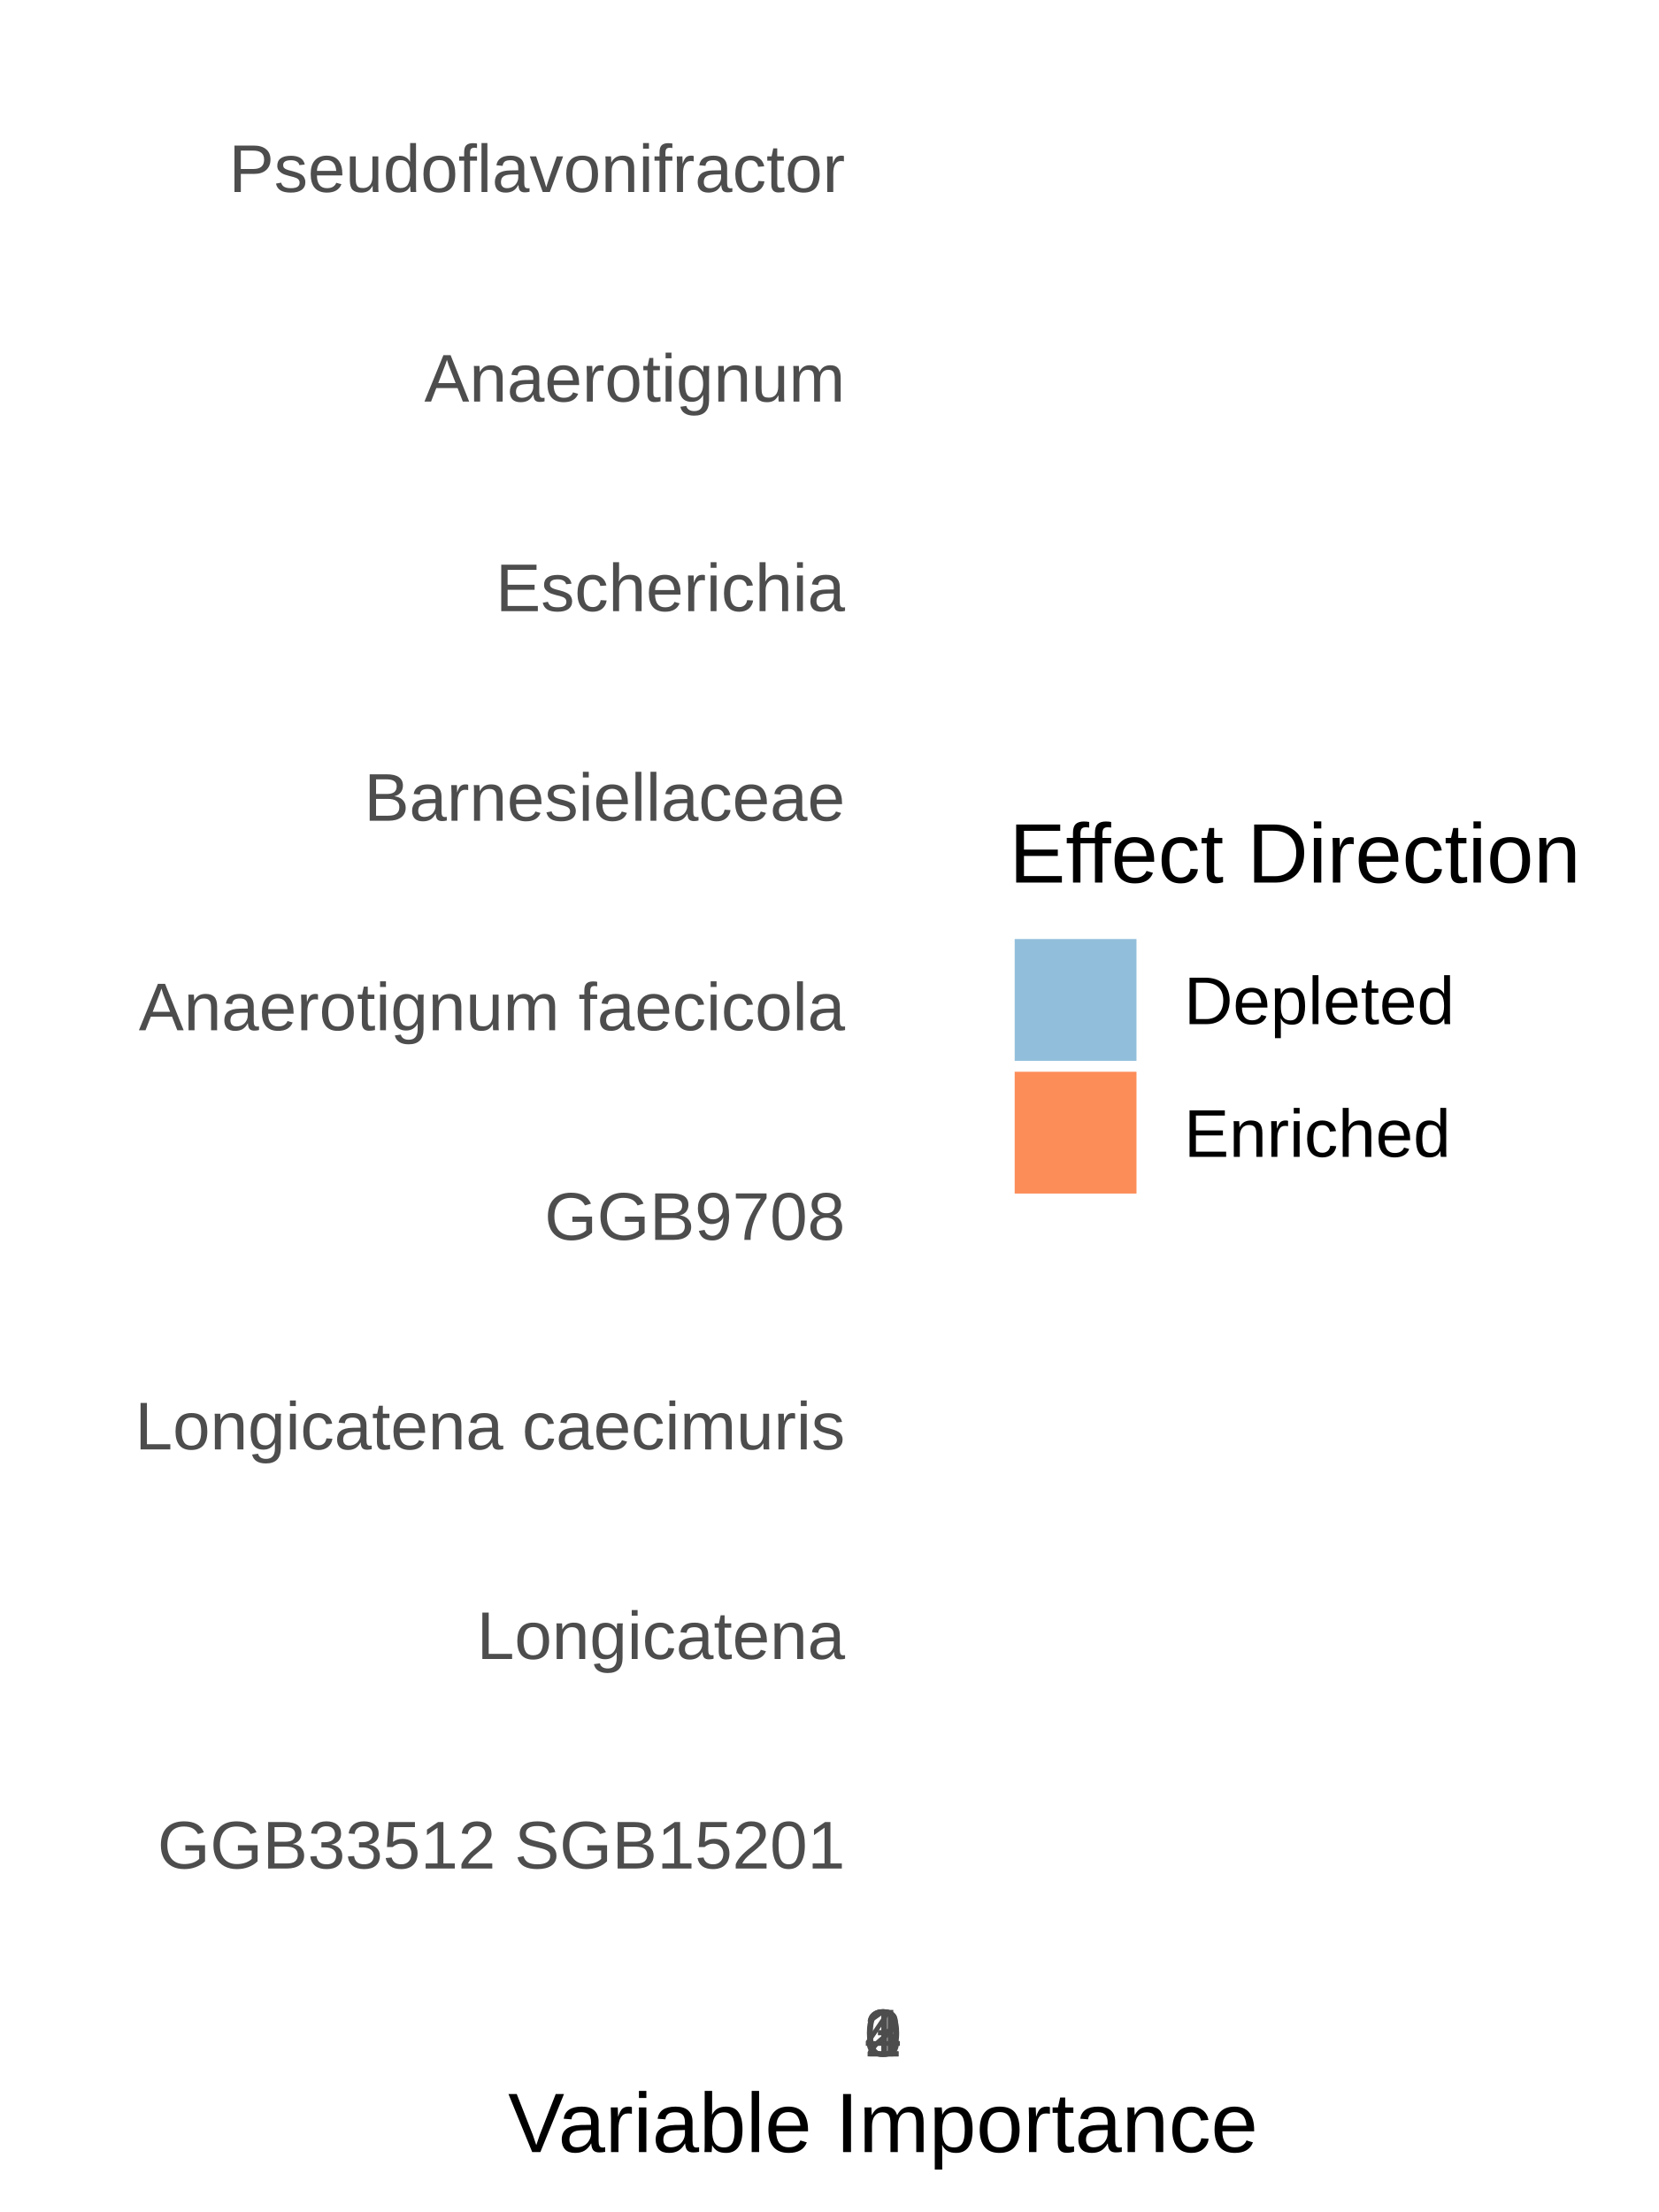
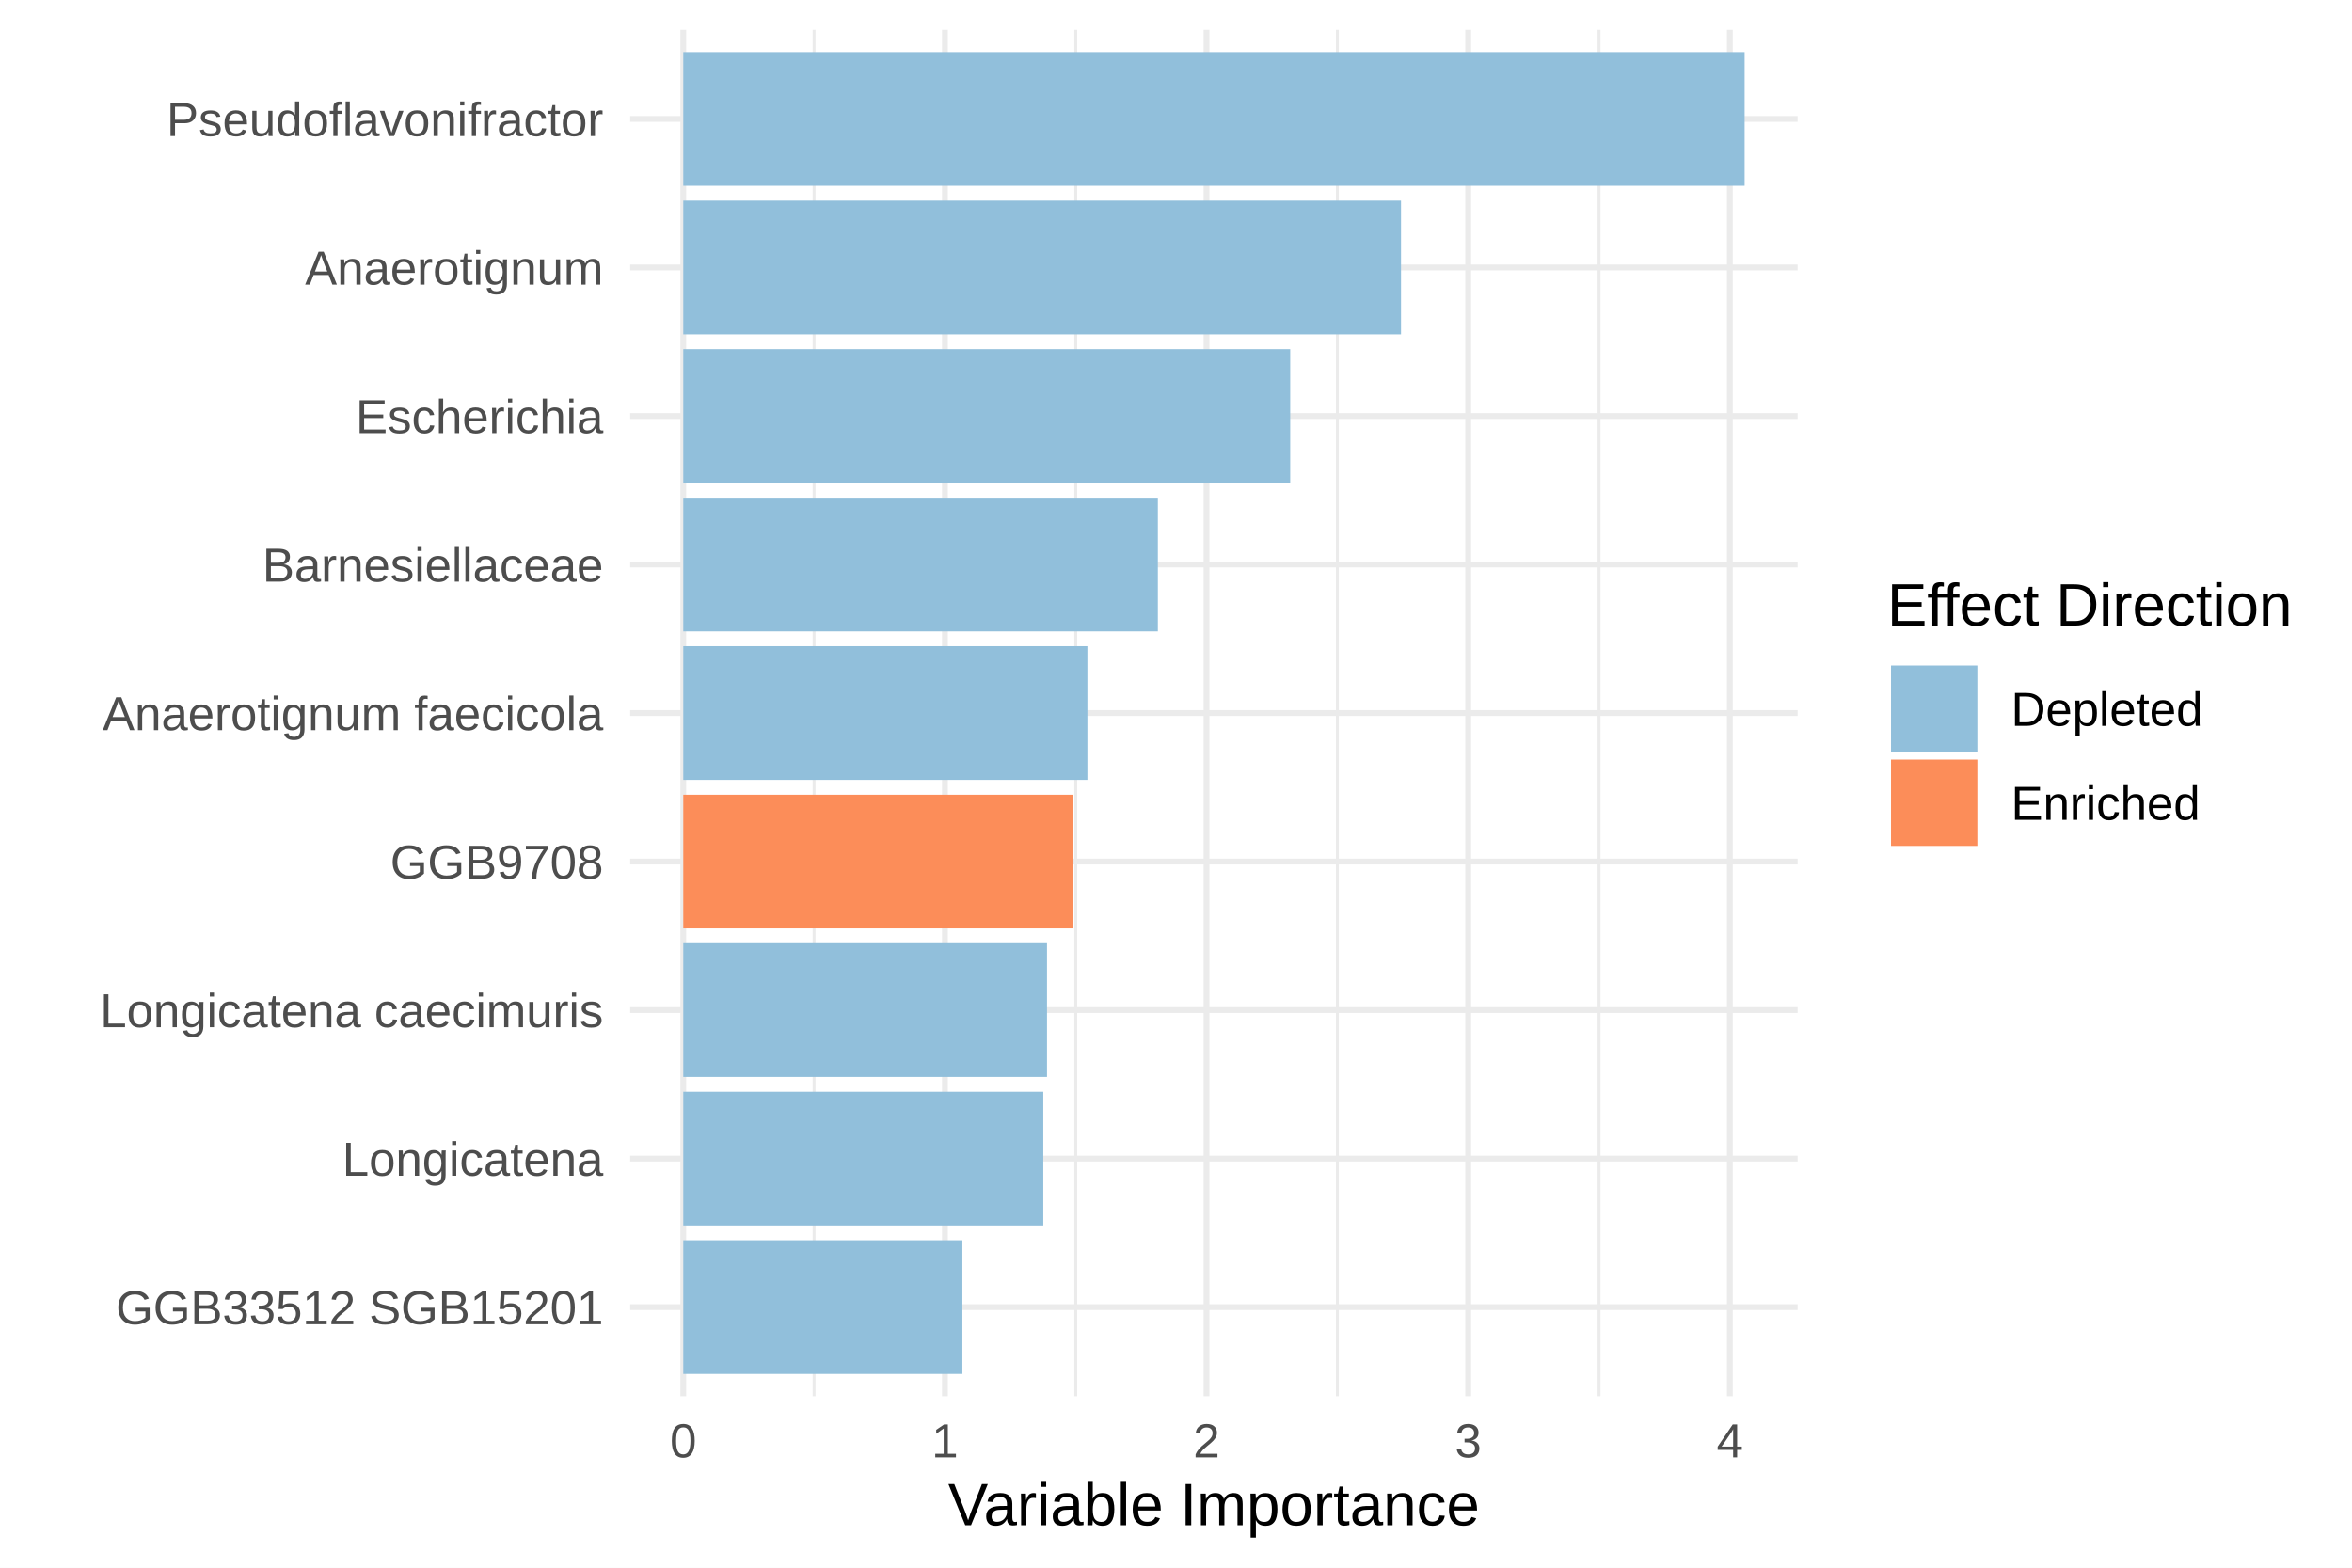
- <svg xmlns="http://www.w3.org/2000/svg" width="216.00pt" height="288.00pt" viewBox="0 0 216.00 288.00">
+ <svg xmlns="http://www.w3.org/2000/svg" width="432.00pt" height="288.00pt" viewBox="0 0 432.00 288.00">
  <g class="svglite">
    <defs>
      <style type="text/css">
    .svglite line, .svglite polyline, .svglite polygon, .svglite path, .svglite rect, .svglite circle {
      fill: none;
      stroke: #000000;
      stroke-linecap: round;
      stroke-linejoin: round;
      stroke-miterlimit: 10.00;
    }
    .svglite text {
      white-space: pre;
    }
    .svglite g.glyphgroup path {
      fill: inherit;
      stroke: none;
    }
  </style>
    </defs>
    <rect width="100%" height="100%" style="stroke: none; fill: #FFFFFF;" />
    <defs>
-       <clipPath id="cpMC4wMHwyMTYuMDB8MC4wMHwyODguMDA=">
-         <rect x="0.00" y="0.00" width="216.00" height="288.00" />
+       <clipPath id="cpMC4wMHw0MzIuMDB8MC4wMHwyODguMDA=">
+         <rect x="0.00" y="0.00" width="432.00" height="288.00" />
      </clipPath>
    </defs>
-     <g clip-path="url(#cpMC4wMHwyMTYuMDB8MC4wMHwyODguMDA=)">
-       <rect x="-0.79" y="0.00" width="217.57" height="288.00" style="stroke-width: 1.07; stroke: none; fill: #FFFFFF;" />
+     <g clip-path="url(#cpMC4wMHw0MzIuMDB8MC4wMHwyODguMDA=)">
+       <rect x="0.00" y="0.00" width="432.00" height="288.00" style="stroke-width: 1.07; stroke: none; fill: #FFFFFF;" />
    </g>
    <defs>
-       <clipPath id="cpMTE0Ljk3fDExNC45N3w1LjQ4fDI1Ni41MA==">
-         <rect x="114.97" y="5.48" width="0.00" height="251.02" />
+       <clipPath id="cpMTE1Ljc1fDMzMC4xOHw1LjQ4fDI1Ni41MA==">
+         <rect x="115.75" y="5.48" width="214.43" height="251.02" />
      </clipPath>
    </defs>
-     <g clip-path="url(#cpMTE0Ljk3fDExNC45N3w1LjQ4fDI1Ni41MA==)">
-       <polyline points="114.97,256.50 114.97,5.48 " style="stroke-width: 0.53; stroke: #EBEBEB; stroke-linecap: butt;" />
-       <polyline points="114.97,256.50 114.97,5.48 " style="stroke-width: 0.53; stroke: #EBEBEB; stroke-linecap: butt;" />
-       <polyline points="114.97,256.50 114.97,5.48 " style="stroke-width: 0.53; stroke: #EBEBEB; stroke-linecap: butt;" />
-       <polyline points="114.97,256.50 114.97,5.48 " style="stroke-width: 0.53; stroke: #EBEBEB; stroke-linecap: butt;" />
-       <polyline points="114.97,240.13 114.97,240.13 " style="stroke-width: 1.07; stroke: #EBEBEB; stroke-linecap: butt;" />
-       <polyline points="114.97,212.85 114.97,212.85 " style="stroke-width: 1.07; stroke: #EBEBEB; stroke-linecap: butt;" />
-       <polyline points="114.97,185.56 114.97,185.56 " style="stroke-width: 1.07; stroke: #EBEBEB; stroke-linecap: butt;" />
-       <polyline points="114.97,158.28 114.97,158.28 " style="stroke-width: 1.07; stroke: #EBEBEB; stroke-linecap: butt;" />
-       <polyline points="114.97,130.99 114.97,130.99 " style="stroke-width: 1.07; stroke: #EBEBEB; stroke-linecap: butt;" />
-       <polyline points="114.97,103.71 114.97,103.71 " style="stroke-width: 1.07; stroke: #EBEBEB; stroke-linecap: butt;" />
-       <polyline points="114.97,76.42 114.97,76.42 " style="stroke-width: 1.07; stroke: #EBEBEB; stroke-linecap: butt;" />
-       <polyline points="114.97,49.14 114.97,49.14 " style="stroke-width: 1.07; stroke: #EBEBEB; stroke-linecap: butt;" />
-       <polyline points="114.97,21.85 114.97,21.85 " style="stroke-width: 1.07; stroke: #EBEBEB; stroke-linecap: butt;" />
-       <polyline points="114.97,256.50 114.97,5.48 " style="stroke-width: 1.07; stroke: #EBEBEB; stroke-linecap: butt;" />
-       <polyline points="114.97,256.50 114.97,5.48 " style="stroke-width: 1.07; stroke: #EBEBEB; stroke-linecap: butt;" />
-       <polyline points="114.97,256.50 114.97,5.48 " style="stroke-width: 1.07; stroke: #EBEBEB; stroke-linecap: butt;" />
-       <polyline points="114.97,256.50 114.97,5.48 " style="stroke-width: 1.07; stroke: #EBEBEB; stroke-linecap: butt;" />
-       <polyline points="114.97,256.50 114.97,5.48 " style="stroke-width: 1.07; stroke: #EBEBEB; stroke-linecap: butt;" />
-       <rect x="114.97" y="9.57" width="0.00" height="24.56" style="stroke-width: 1.07; stroke: none; stroke-linecap: butt; stroke-linejoin: miter; fill: #91BFDB;" />
-       <rect x="114.97" y="36.86" width="0.00" height="24.56" style="stroke-width: 1.07; stroke: none; stroke-linecap: butt; stroke-linejoin: miter; fill: #91BFDB;" />
-       <rect x="114.97" y="64.14" width="0.00" height="24.56" style="stroke-width: 1.07; stroke: none; stroke-linecap: butt; stroke-linejoin: miter; fill: #91BFDB;" />
-       <rect x="114.97" y="91.43" width="0.00" height="24.56" style="stroke-width: 1.07; stroke: none; stroke-linecap: butt; stroke-linejoin: miter; fill: #91BFDB;" />
-       <rect x="114.97" y="118.71" width="0.00" height="24.56" style="stroke-width: 1.07; stroke: none; stroke-linecap: butt; stroke-linejoin: miter; fill: #91BFDB;" />
-       <rect x="114.97" y="146.00" width="0.00" height="24.56" style="stroke-width: 1.07; stroke: none; stroke-linecap: butt; stroke-linejoin: miter; fill: #FC8D59;" />
-       <rect x="114.97" y="173.28" width="0.00" height="24.56" style="stroke-width: 1.07; stroke: none; stroke-linecap: butt; stroke-linejoin: miter; fill: #91BFDB;" />
-       <rect x="114.97" y="200.57" width="0.00" height="24.56" style="stroke-width: 1.07; stroke: none; stroke-linecap: butt; stroke-linejoin: miter; fill: #91BFDB;" />
-       <rect x="114.97" y="227.85" width="0.00" height="24.56" style="stroke-width: 1.07; stroke: none; stroke-linecap: butt; stroke-linejoin: miter; fill: #91BFDB;" />
+     <g clip-path="url(#cpMTE1Ljc1fDMzMC4xOHw1LjQ4fDI1Ni41MA==)">
+       <polyline points="149.53,256.50 149.53,5.48 " style="stroke-width: 0.53; stroke: #EBEBEB; stroke-linecap: butt;" />
+       <polyline points="197.59,256.50 197.59,5.48 " style="stroke-width: 0.53; stroke: #EBEBEB; stroke-linecap: butt;" />
+       <polyline points="245.64,256.50 245.64,5.48 " style="stroke-width: 0.53; stroke: #EBEBEB; stroke-linecap: butt;" />
+       <polyline points="293.70,256.50 293.70,5.48 " style="stroke-width: 0.53; stroke: #EBEBEB; stroke-linecap: butt;" />
+       <polyline points="115.75,240.13 330.18,240.13 " style="stroke-width: 1.07; stroke: #EBEBEB; stroke-linecap: butt;" />
+       <polyline points="115.75,212.85 330.18,212.85 " style="stroke-width: 1.07; stroke: #EBEBEB; stroke-linecap: butt;" />
+       <polyline points="115.75,185.56 330.18,185.56 " style="stroke-width: 1.07; stroke: #EBEBEB; stroke-linecap: butt;" />
+       <polyline points="115.75,158.28 330.18,158.28 " style="stroke-width: 1.07; stroke: #EBEBEB; stroke-linecap: butt;" />
+       <polyline points="115.75,130.99 330.18,130.99 " style="stroke-width: 1.07; stroke: #EBEBEB; stroke-linecap: butt;" />
+       <polyline points="115.75,103.71 330.18,103.71 " style="stroke-width: 1.07; stroke: #EBEBEB; stroke-linecap: butt;" />
+       <polyline points="115.75,76.42 330.18,76.42 " style="stroke-width: 1.07; stroke: #EBEBEB; stroke-linecap: butt;" />
+       <polyline points="115.75,49.14 330.18,49.14 " style="stroke-width: 1.07; stroke: #EBEBEB; stroke-linecap: butt;" />
+       <polyline points="115.75,21.85 330.18,21.85 " style="stroke-width: 1.07; stroke: #EBEBEB; stroke-linecap: butt;" />
+       <polyline points="125.50,256.50 125.50,5.48 " style="stroke-width: 1.07; stroke: #EBEBEB; stroke-linecap: butt;" />
+       <polyline points="173.56,256.50 173.56,5.48 " style="stroke-width: 1.07; stroke: #EBEBEB; stroke-linecap: butt;" />
+       <polyline points="221.61,256.50 221.61,5.48 " style="stroke-width: 1.07; stroke: #EBEBEB; stroke-linecap: butt;" />
+       <polyline points="269.67,256.50 269.67,5.48 " style="stroke-width: 1.07; stroke: #EBEBEB; stroke-linecap: butt;" />
+       <polyline points="317.73,256.50 317.73,5.48 " style="stroke-width: 1.07; stroke: #EBEBEB; stroke-linecap: butt;" />
+       <rect x="125.50" y="9.57" width="194.94" height="24.56" style="stroke-width: 1.07; stroke: none; stroke-linecap: butt; stroke-linejoin: miter; fill: #91BFDB;" />
+       <rect x="125.50" y="36.86" width="131.83" height="24.56" style="stroke-width: 1.07; stroke: none; stroke-linecap: butt; stroke-linejoin: miter; fill: #91BFDB;" />
+       <rect x="125.50" y="64.14" width="111.48" height="24.56" style="stroke-width: 1.07; stroke: none; stroke-linecap: butt; stroke-linejoin: miter; fill: #91BFDB;" />
+       <rect x="125.50" y="91.43" width="87.17" height="24.56" style="stroke-width: 1.07; stroke: none; stroke-linecap: butt; stroke-linejoin: miter; fill: #91BFDB;" />
+       <rect x="125.50" y="118.71" width="74.23" height="24.56" style="stroke-width: 1.07; stroke: none; stroke-linecap: butt; stroke-linejoin: miter; fill: #91BFDB;" />
+       <rect x="125.50" y="146.00" width="71.60" height="24.56" style="stroke-width: 1.07; stroke: none; stroke-linecap: butt; stroke-linejoin: miter; fill: #FC8D59;" />
+       <rect x="125.50" y="173.28" width="66.81" height="24.56" style="stroke-width: 1.07; stroke: none; stroke-linecap: butt; stroke-linejoin: miter; fill: #91BFDB;" />
+       <rect x="125.50" y="200.57" width="66.13" height="24.56" style="stroke-width: 1.07; stroke: none; stroke-linecap: butt; stroke-linejoin: miter; fill: #91BFDB;" />
+       <rect x="125.50" y="227.85" width="51.27" height="24.56" style="stroke-width: 1.07; stroke: none; stroke-linecap: butt; stroke-linejoin: miter; fill: #91BFDB;" />
    </g>
-     <g clip-path="url(#cpMC4wMHwyMTYuMDB8MC4wMHwyODguMDA=)">
-       <text x="110.03" y="243.28" text-anchor="end" style="font-size: 8.80px;fill: #4D4D4D; font-family: &quot;Arial&quot;;" textLength="89.50px" lengthAdjust="spacingAndGlyphs">GGB33512 SGB15201</text>
-       <text x="110.03" y="216.00" text-anchor="end" style="font-size: 8.80px;fill: #4D4D4D; font-family: &quot;Arial&quot;;" textLength="47.92px" lengthAdjust="spacingAndGlyphs">Longicatena</text>
-       <text x="110.03" y="188.71" text-anchor="end" style="font-size: 8.80px;fill: #4D4D4D; font-family: &quot;Arial&quot;;" textLength="92.41px" lengthAdjust="spacingAndGlyphs">Longicatena caecimuris</text>
-       <text x="110.03" y="161.43" text-anchor="end" style="font-size: 8.80px;fill: #4D4D4D; font-family: &quot;Arial&quot;;" textLength="39.12px" lengthAdjust="spacingAndGlyphs">GGB9708</text>
-       <text x="110.03" y="134.14" text-anchor="end" style="font-size: 8.80px;fill: #4D4D4D; font-family: &quot;Arial&quot;;" textLength="91.91px" lengthAdjust="spacingAndGlyphs">Anaerotignum faecicola</text>
-       <text x="110.03" y="106.86" text-anchor="end" style="font-size: 8.80px;fill: #4D4D4D; font-family: &quot;Arial&quot;;" textLength="62.59px" lengthAdjust="spacingAndGlyphs">Barnesiellaceae</text>
-       <text x="110.03" y="79.57" text-anchor="end" style="font-size: 8.80px;fill: #4D4D4D; font-family: &quot;Arial&quot;;" textLength="45.48px" lengthAdjust="spacingAndGlyphs">Escherichia</text>
-       <text x="110.03" y="52.29" text-anchor="end" style="font-size: 8.80px;fill: #4D4D4D; font-family: &quot;Arial&quot;;" textLength="54.75px" lengthAdjust="spacingAndGlyphs">Anaerotignum</text>
-       <text x="110.03" y="25.00" text-anchor="end" style="font-size: 8.80px;fill: #4D4D4D; font-family: &quot;Arial&quot;;" textLength="80.17px" lengthAdjust="spacingAndGlyphs">Pseudoflavonifractor</text>
-       <text x="114.97" y="267.74" text-anchor="middle" style="font-size: 8.80px;fill: #4D4D4D; font-family: &quot;Arial&quot;;" textLength="4.89px" lengthAdjust="spacingAndGlyphs">0</text>
-       <text x="114.97" y="267.74" text-anchor="middle" style="font-size: 8.80px;fill: #4D4D4D; font-family: &quot;Arial&quot;;" textLength="4.89px" lengthAdjust="spacingAndGlyphs">1</text>
-       <text x="114.97" y="267.74" text-anchor="middle" style="font-size: 8.80px;fill: #4D4D4D; font-family: &quot;Arial&quot;;" textLength="4.89px" lengthAdjust="spacingAndGlyphs">2</text>
-       <text x="114.97" y="267.74" text-anchor="middle" style="font-size: 8.80px;fill: #4D4D4D; font-family: &quot;Arial&quot;;" textLength="4.89px" lengthAdjust="spacingAndGlyphs">3</text>
-       <text x="114.97" y="267.74" text-anchor="middle" style="font-size: 8.80px;fill: #4D4D4D; font-family: &quot;Arial&quot;;" textLength="4.89px" lengthAdjust="spacingAndGlyphs">4</text>
-       <text x="114.97" y="280.20" text-anchor="middle" style="font-size: 11.00px; font-family: &quot;Arial&quot;;" textLength="97.69px" lengthAdjust="spacingAndGlyphs">Variable Importance</text>
-       <text x="131.40" y="114.91" style="font-size: 11.00px; font-family: &quot;Arial&quot;;" textLength="74.42px" lengthAdjust="spacingAndGlyphs">Effect Direction</text>
-       <rect x="132.11" y="122.26" width="15.86" height="15.86" style="stroke-width: 1.07; stroke: none; stroke-linecap: butt; stroke-linejoin: miter; fill: #91BFDB;" />
-       <rect x="132.11" y="139.54" width="15.86" height="15.86" style="stroke-width: 1.07; stroke: none; stroke-linecap: butt; stroke-linejoin: miter; fill: #FC8D59;" />
-       <text x="154.16" y="133.34" style="font-size: 8.80px; font-family: &quot;Arial&quot;;" textLength="35.20px" lengthAdjust="spacingAndGlyphs">Depleted</text>
-       <text x="154.16" y="150.62" style="font-size: 8.80px; font-family: &quot;Arial&quot;;" textLength="34.72px" lengthAdjust="spacingAndGlyphs">Enriched</text>
+     <g clip-path="url(#cpMC4wMHw0MzIuMDB8MC4wMHwyODguMDA=)">
+       <text x="110.82" y="243.28" text-anchor="end" style="font-size: 8.80px;fill: #4D4D4D; font-family: &quot;Arial&quot;;" textLength="89.50px" lengthAdjust="spacingAndGlyphs">GGB33512 SGB15201</text>
+       <text x="110.82" y="216.00" text-anchor="end" style="font-size: 8.80px;fill: #4D4D4D; font-family: &quot;Arial&quot;;" textLength="47.92px" lengthAdjust="spacingAndGlyphs">Longicatena</text>
+       <text x="110.82" y="188.71" text-anchor="end" style="font-size: 8.80px;fill: #4D4D4D; font-family: &quot;Arial&quot;;" textLength="92.41px" lengthAdjust="spacingAndGlyphs">Longicatena caecimuris</text>
+       <text x="110.82" y="161.43" text-anchor="end" style="font-size: 8.80px;fill: #4D4D4D; font-family: &quot;Arial&quot;;" textLength="39.12px" lengthAdjust="spacingAndGlyphs">GGB9708</text>
+       <text x="110.82" y="134.14" text-anchor="end" style="font-size: 8.80px;fill: #4D4D4D; font-family: &quot;Arial&quot;;" textLength="91.91px" lengthAdjust="spacingAndGlyphs">Anaerotignum faecicola</text>
+       <text x="110.82" y="106.86" text-anchor="end" style="font-size: 8.80px;fill: #4D4D4D; font-family: &quot;Arial&quot;;" textLength="62.59px" lengthAdjust="spacingAndGlyphs">Barnesiellaceae</text>
+       <text x="110.82" y="79.57" text-anchor="end" style="font-size: 8.80px;fill: #4D4D4D; font-family: &quot;Arial&quot;;" textLength="45.48px" lengthAdjust="spacingAndGlyphs">Escherichia</text>
+       <text x="110.82" y="52.29" text-anchor="end" style="font-size: 8.80px;fill: #4D4D4D; font-family: &quot;Arial&quot;;" textLength="54.75px" lengthAdjust="spacingAndGlyphs">Anaerotignum</text>
+       <text x="110.82" y="25.00" text-anchor="end" style="font-size: 8.80px;fill: #4D4D4D; font-family: &quot;Arial&quot;;" textLength="80.17px" lengthAdjust="spacingAndGlyphs">Pseudoflavonifractor</text>
+       <text x="125.50" y="267.74" text-anchor="middle" style="font-size: 8.80px;fill: #4D4D4D; font-family: &quot;Arial&quot;;" textLength="4.89px" lengthAdjust="spacingAndGlyphs">0</text>
+       <text x="173.56" y="267.74" text-anchor="middle" style="font-size: 8.80px;fill: #4D4D4D; font-family: &quot;Arial&quot;;" textLength="4.89px" lengthAdjust="spacingAndGlyphs">1</text>
+       <text x="221.61" y="267.74" text-anchor="middle" style="font-size: 8.80px;fill: #4D4D4D; font-family: &quot;Arial&quot;;" textLength="4.89px" lengthAdjust="spacingAndGlyphs">2</text>
+       <text x="269.67" y="267.74" text-anchor="middle" style="font-size: 8.80px;fill: #4D4D4D; font-family: &quot;Arial&quot;;" textLength="4.89px" lengthAdjust="spacingAndGlyphs">3</text>
+       <text x="317.73" y="267.74" text-anchor="middle" style="font-size: 8.80px;fill: #4D4D4D; font-family: &quot;Arial&quot;;" textLength="4.89px" lengthAdjust="spacingAndGlyphs">4</text>
+       <text x="222.97" y="280.20" text-anchor="middle" style="font-size: 11.00px; font-family: &quot;Arial&quot;;" textLength="97.69px" lengthAdjust="spacingAndGlyphs">Variable Importance</text>
+       <text x="346.62" y="114.91" style="font-size: 11.00px; font-family: &quot;Arial&quot;;" textLength="74.42px" lengthAdjust="spacingAndGlyphs">Effect Direction</text>
+       <rect x="347.33" y="122.26" width="15.86" height="15.86" style="stroke-width: 1.07; stroke: none; stroke-linecap: butt; stroke-linejoin: miter; fill: #91BFDB;" />
+       <rect x="347.33" y="139.54" width="15.86" height="15.86" style="stroke-width: 1.07; stroke: none; stroke-linecap: butt; stroke-linejoin: miter; fill: #FC8D59;" />
+       <text x="369.38" y="133.34" style="font-size: 8.80px; font-family: &quot;Arial&quot;;" textLength="35.20px" lengthAdjust="spacingAndGlyphs">Depleted</text>
+       <text x="369.38" y="150.62" style="font-size: 8.80px; font-family: &quot;Arial&quot;;" textLength="34.72px" lengthAdjust="spacingAndGlyphs">Enriched</text>
    </g>
  </g>
</svg>
